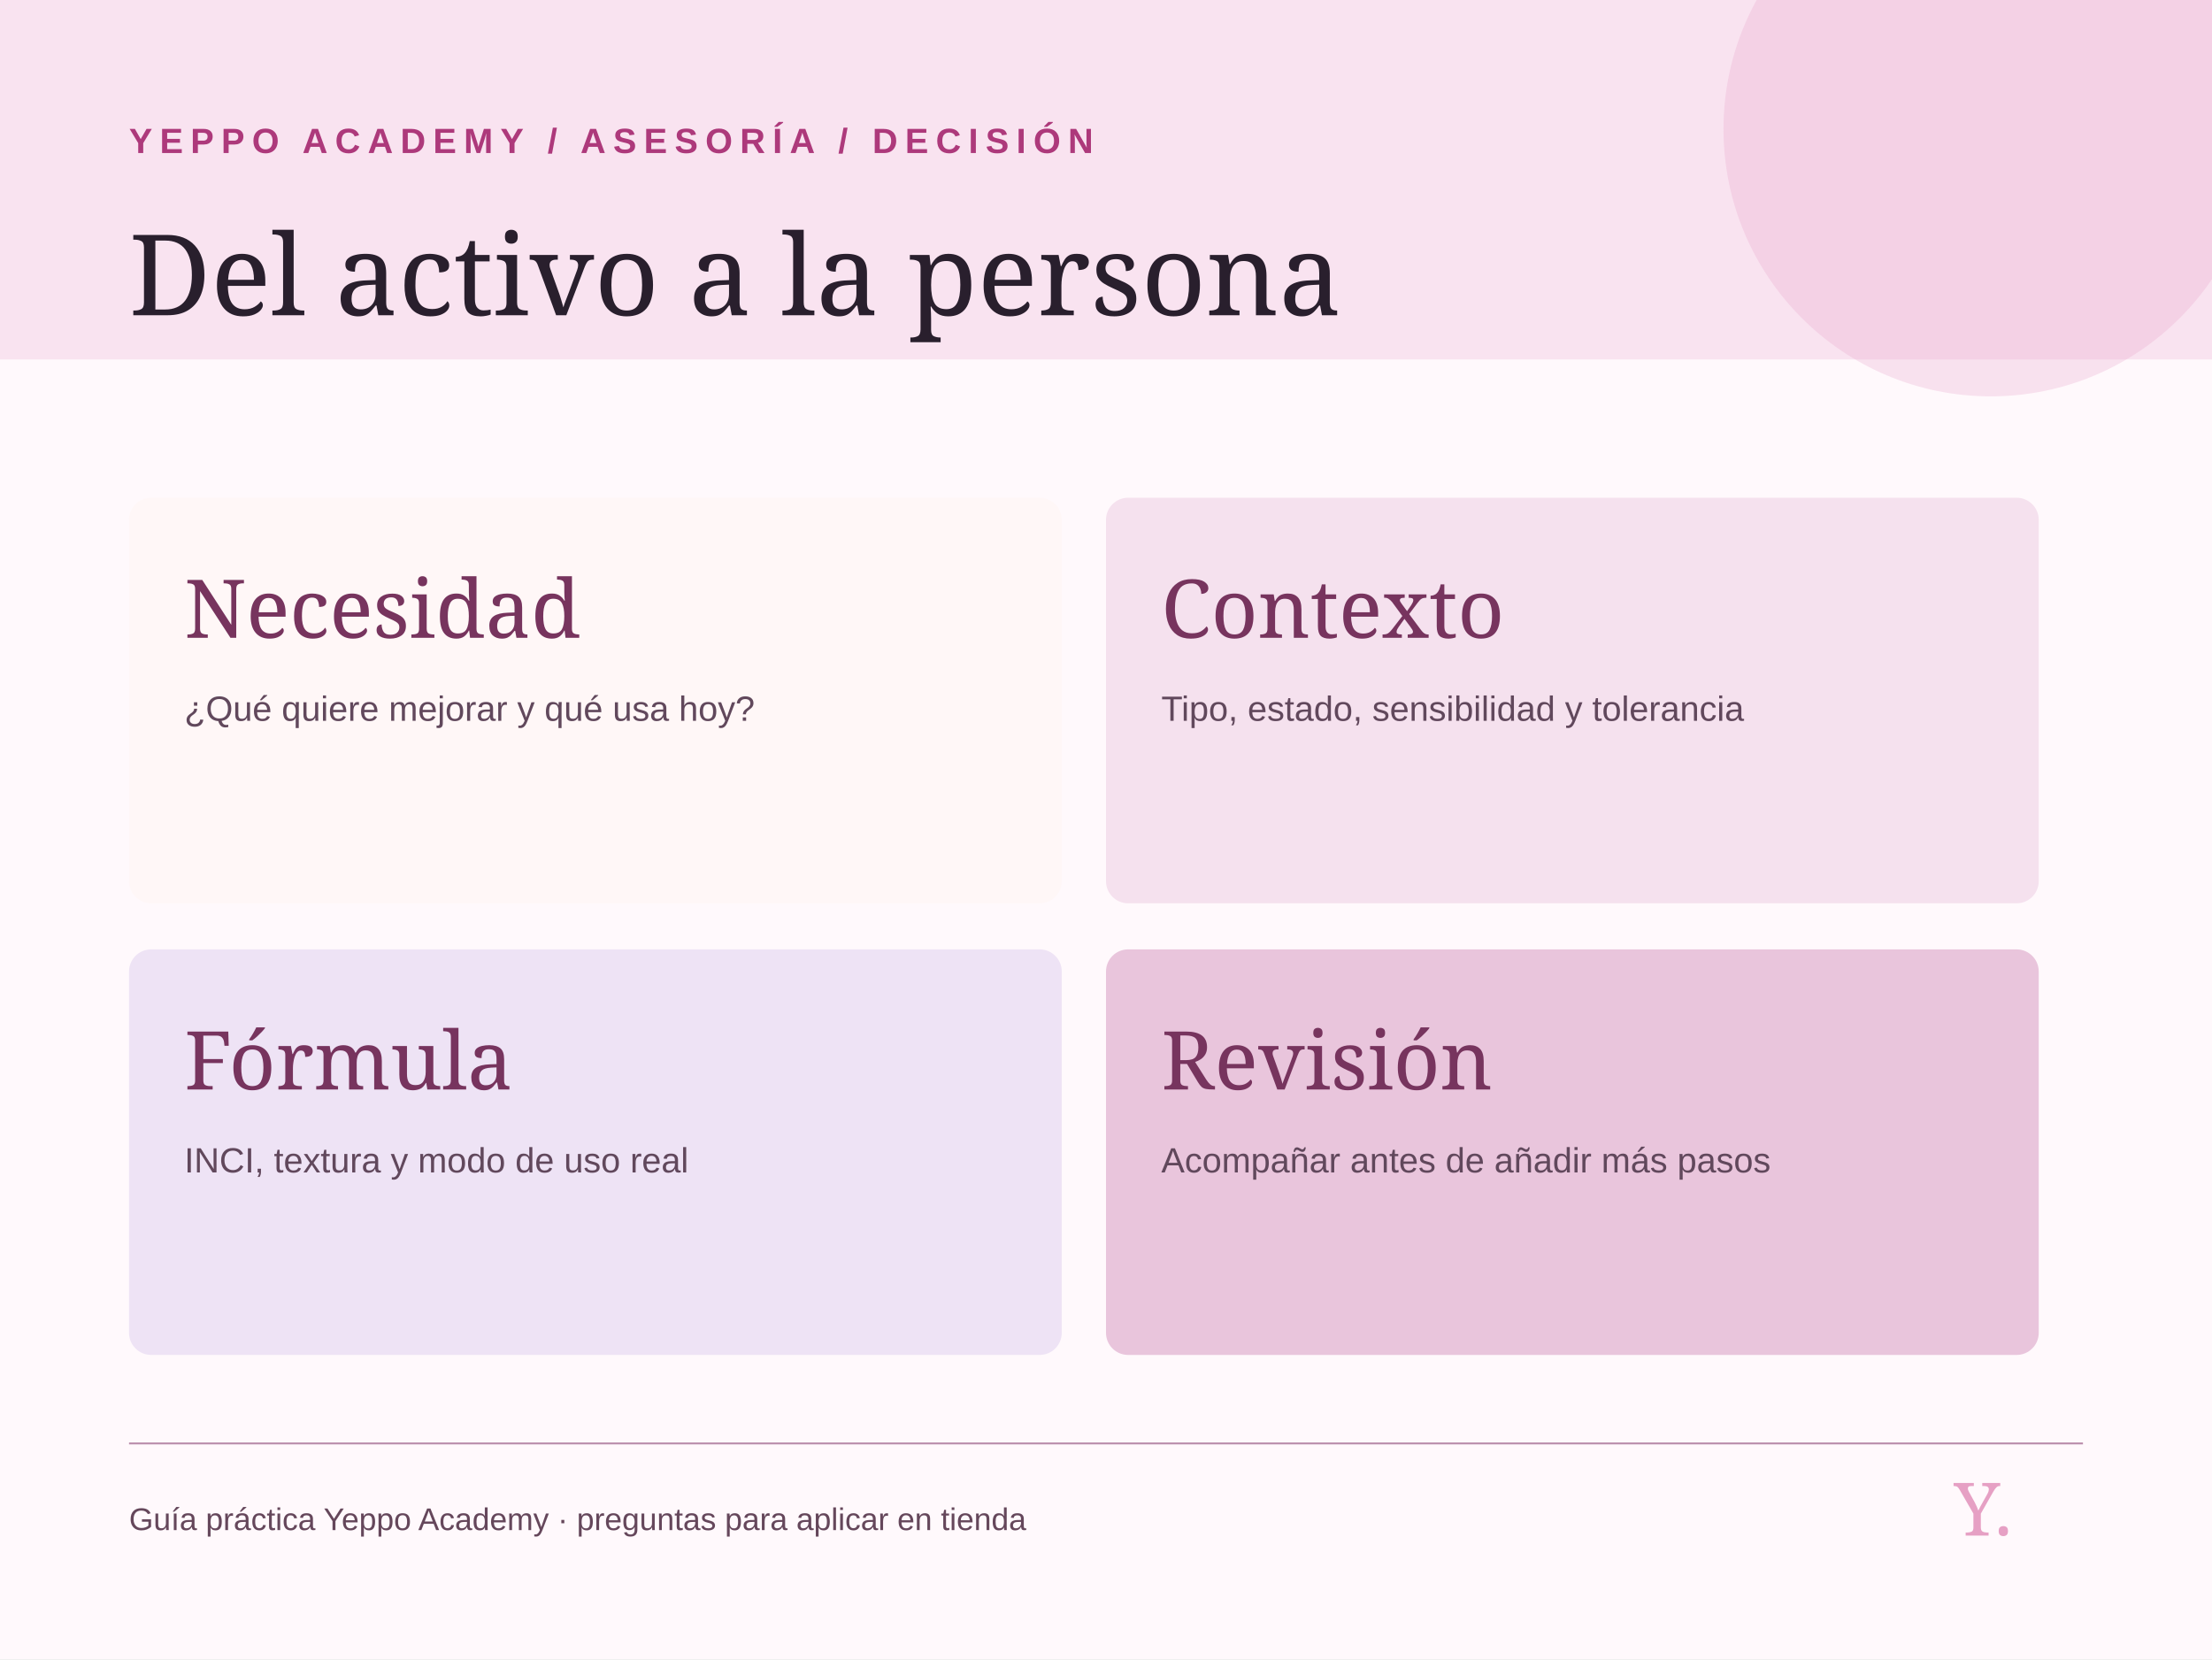
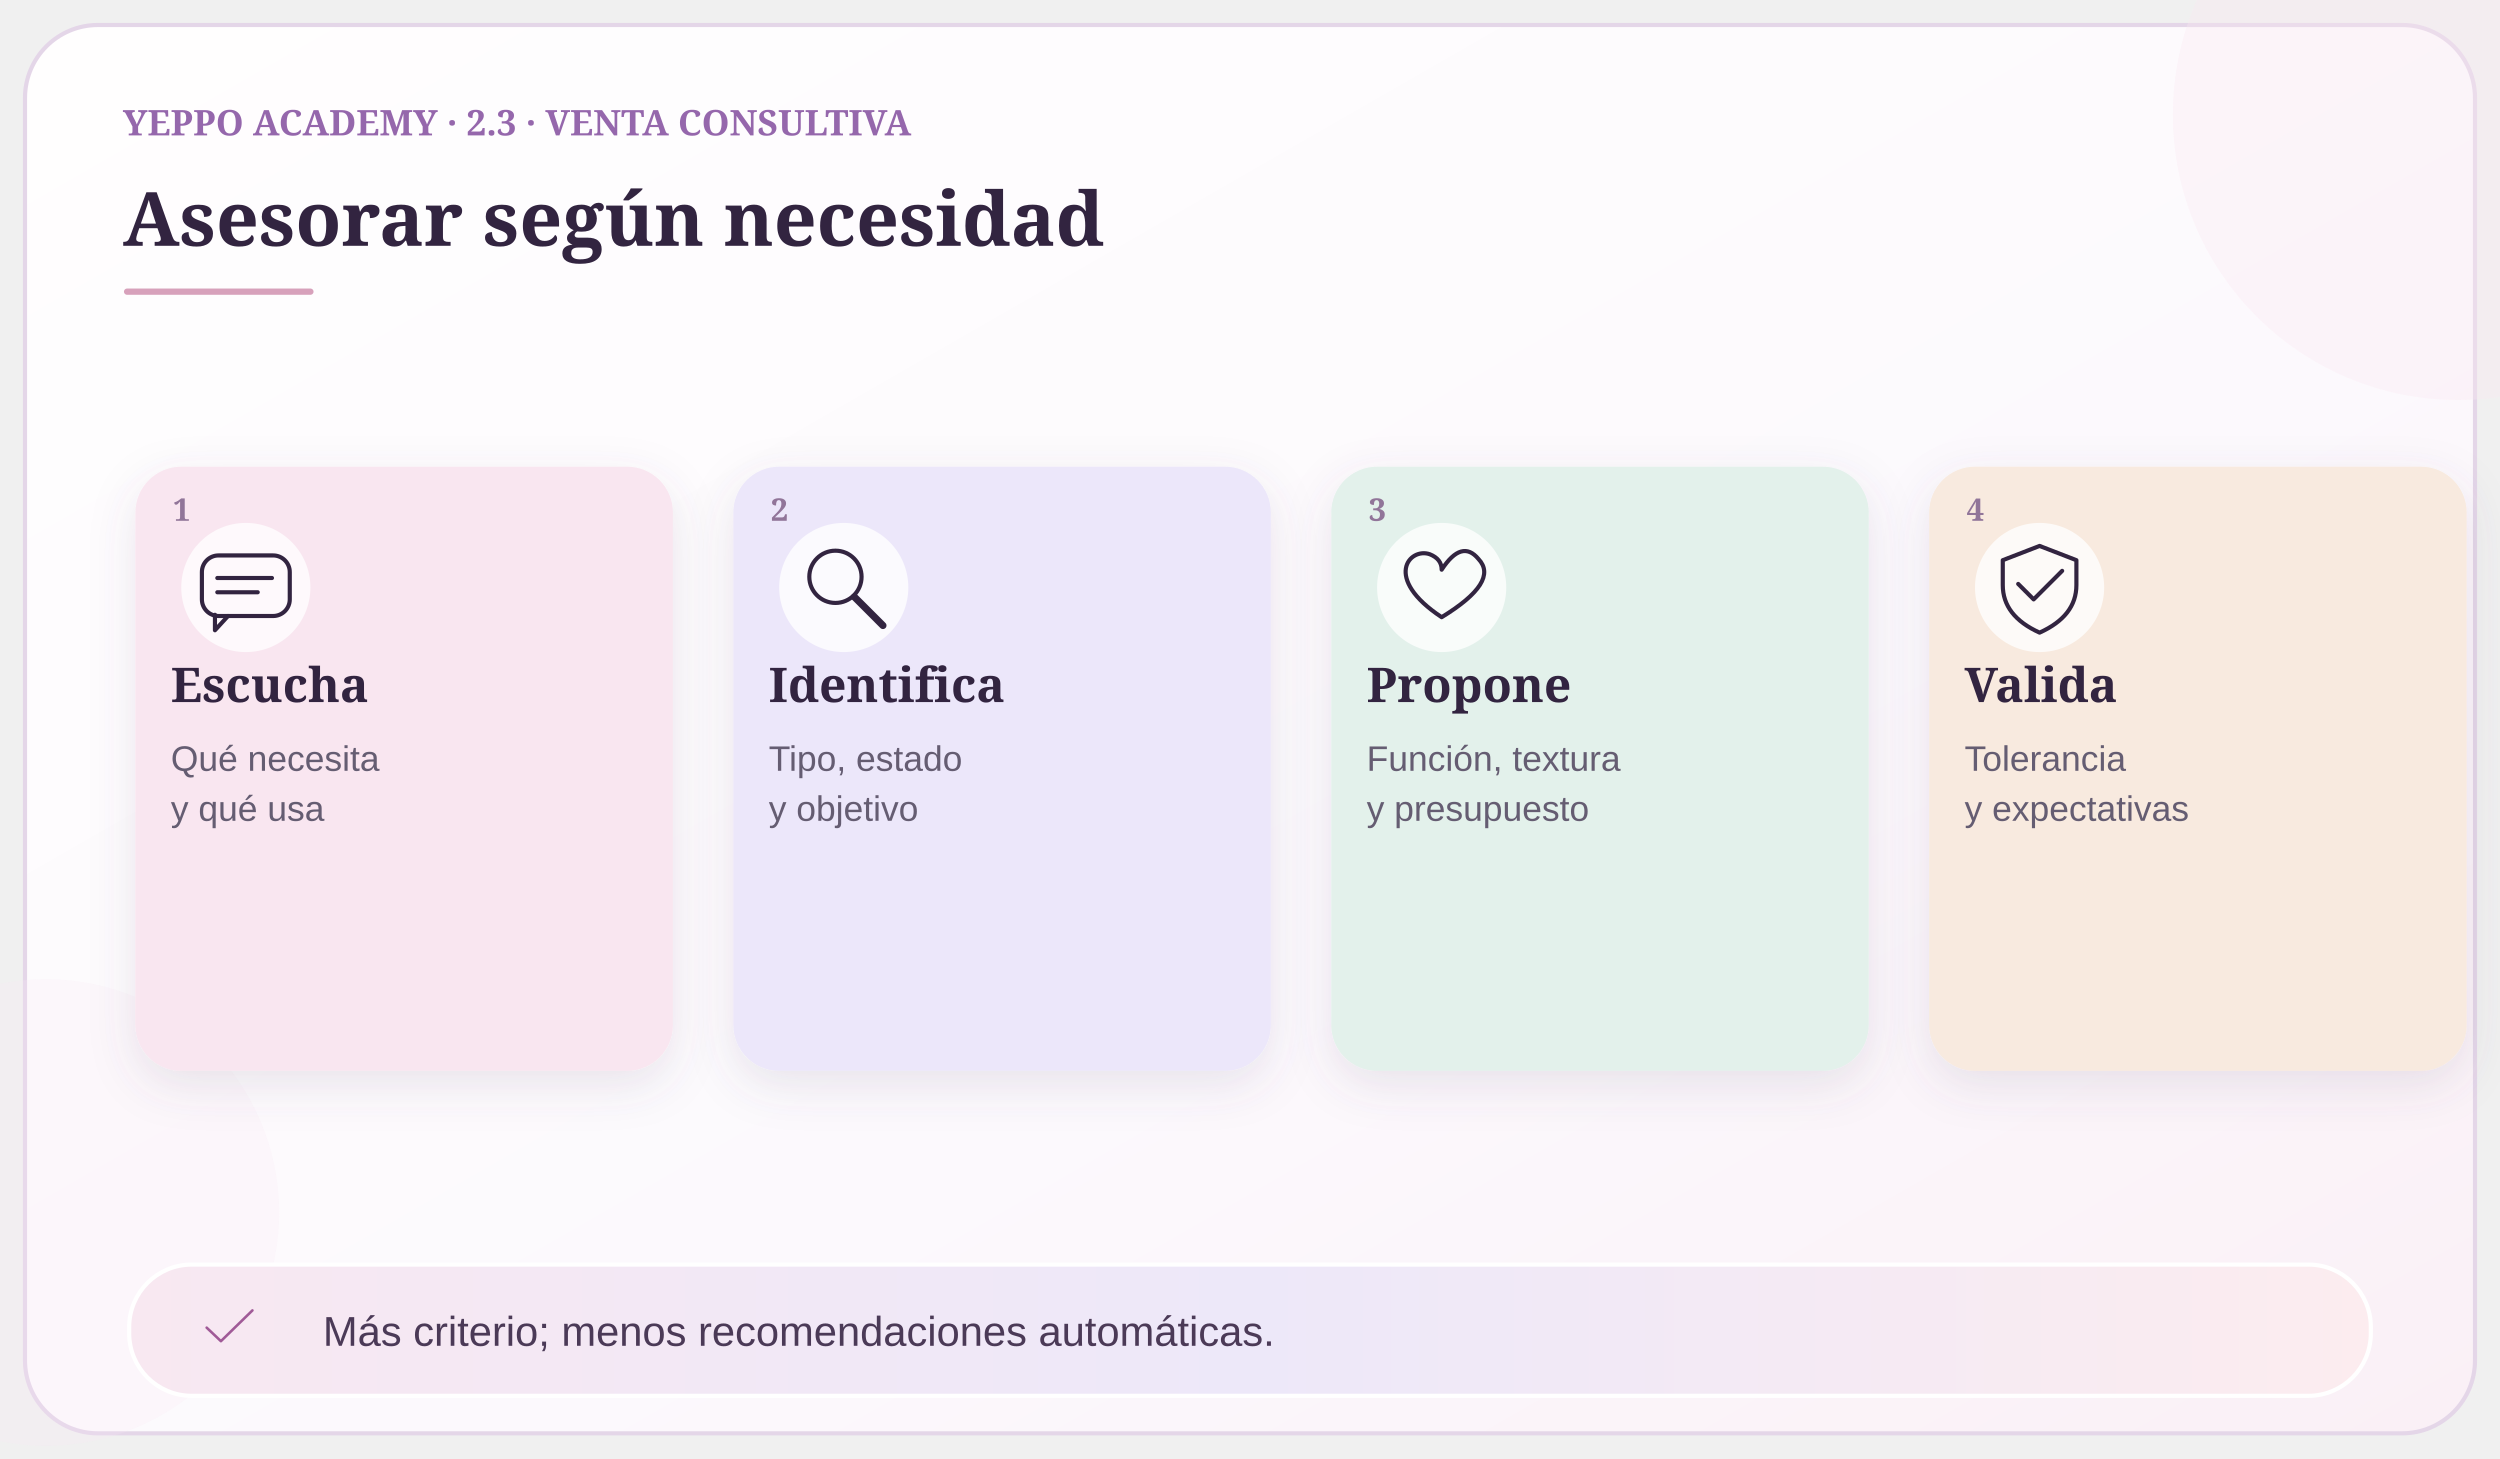
- <svg xmlns="http://www.w3.org/2000/svg" width="1200" height="900" viewBox="0 0 1200 900" role="img" aria-labelledby="title desc">
-   <style>.ey{font:700 19px Arial,sans-serif;letter-spacing:4px;fill:#ad397b}.title{font:normal 61px Georgia,serif;fill:#291f2d}.head{font:normal 44px Georgia,serif;fill:#77345e}.body{font:19px Arial,sans-serif;fill:#61485c}.foot{font:17px Arial,sans-serif;fill:#65475b}</style>
-   <rect width="1200" height="900" fill="#fff9fc" />
-   <path d="M0 0 H1200 V195 H0Z" fill="#f9e3f0" />
-   <circle cx="1080" cy="70" r="145" fill="#e7a1c8" opacity=".28" />
-   <text x="70" y="83" class="ey">YEPPO ACADEMY  /  ASESORÍA / DECISIÓN</text>
-   <text x="70" y="171" class="title">Del activo a la persona</text>
-   <rect x="70" y="270" width="506" height="220" rx="12" fill="#fff7f7" />
-   <text x="100" y="346" class="head">Necesidad</text>
-   <text x="100" y="391" class="body">¿Qué quiere mejorar y qué usa hoy?</text>
-   <rect x="600" y="270" width="506" height="220" rx="12" fill="#f5e1ee" />
-   <text x="630" y="346" class="head">Contexto</text>
-   <text x="630" y="391" class="body">Tipo, estado, sensibilidad y tolerancia</text>
-   <rect x="70" y="515" width="506" height="220" rx="12" fill="#eee3f5" />
-   <text x="100" y="591" class="head">Fórmula</text>
-   <text x="100" y="636" class="body">INCI, textura y modo de uso real</text>
-   <rect x="600" y="515" width="506" height="220" rx="12" fill="#e9c5dc" />
-   <text x="630" y="591" class="head">Revisión</text>
-   <text x="630" y="636" class="body">Acompañar antes de añadir más pasos</text>
-   <path d="M70 783 H1130" stroke="#b88aa9" />
-   <text x="70" y="830" class="foot">Guía práctica Yeppo Academy · preguntas para aplicar en tienda</text>
-   <text x="1060" y="833" fill="#e6a0c4" font-family="Georgia" font-size="40">Y.</text>
+ <svg xmlns="http://www.w3.org/2000/svg" width="1200" height="700" viewBox="0 0 1200 700" role="img" aria-labelledby="t d">
+   <defs>
+     <linearGradient id="bg" x1="0" x2="1" y1="0" y2="1">
+       <stop stop-color="#fffefe" />
+       <stop offset=".60" stop-color="#fcf9fd" />
+       <stop offset="1" stop-color="#faf0f6" />
+     </linearGradient>
+     <linearGradient id="skin" x1="0" x2="0" y1="0" y2="1">
+       <stop stop-color="#fad6c8" />
+       <stop offset="1" stop-color="#edb0c0" />
+     </linearGradient>
+     <linearGradient id="foot" x1="0" x2="1">
+       <stop stop-color="#f8e8f1" />
+       <stop offset=".5" stop-color="#ede8f9" />
+       <stop offset="1" stop-color="#fcecef" />
+     </linearGradient>
+     <filter id="shadow" x="-20%" y="-30%" width="150%" height="180%">
+       <feDropShadow dx="0" dy="7" stdDeviation="11" flood-color="#695a78" flood-opacity=".13" />
+     </filter>
+   </defs>
+   <rect x="12" y="12" width="1176" height="676" rx="35" fill="url(#bg)" stroke="#e4d6e8" stroke-width="2" />
+   <circle cx="1180" cy="55" r="137" fill="#fae6f0" opacity=".33" />
+   <circle cx="22" cy="582" r="112" fill="#f8e4f3" opacity=".2" />
+   <text x="59" y="65" font-family="Georgia,serif" font-size="17" font-weight="700" fill="#9567ac" text-anchor="start">YEPPO ACADEMY · 2.3 · VENTA CONSULTIVA</text>
+   <text x="59" y="118" font-family="Georgia,serif" font-size="36" font-weight="700" fill="#322440" text-anchor="start">Asesorar según necesidad</text>
+   <path d="M61 140h88" stroke="#d7a1bb" stroke-width="3" stroke-linecap="round" />
+   <g filter="url(#shadow)">
+     <rect x="65" y="224" width="258" height="290" rx="22" fill="#f9e6f0" />
+   </g>
+   <circle cx="118" cy="282" r="31" fill="#fff" opacity=".77" />
+   <g transform="translate(118 282) scale(0.57)" stroke="#322440" stroke-width="3.5" stroke-linejoin="round" stroke-linecap="round" fill="none">
+     <rect x="-37" y="-27" width="74" height="51" rx="14" />
+     <path d="M-15 24l-11 12v-13M-24-8h46M-24 4h34" />
+   </g>
+   <text x="83" y="250" font-family="Georgia,serif" font-size="15" font-weight="700" fill="#917599" text-anchor="start">1</text>
+   <text x="82" y="337" font-family="Georgia,serif" font-size="23" font-weight="700" fill="#322440" text-anchor="start">Escucha</text>
+   <text x="82" y="370" font-family="Arial,sans-serif" font-size="17" font-weight="400" fill="#655d72" text-anchor="start">Qué necesita</text>
+   <text x="82" y="394" font-family="Arial,sans-serif" font-size="17" font-weight="400" fill="#655d72" text-anchor="start">y qué usa</text>
+   <g filter="url(#shadow)">
+     <rect x="352" y="224" width="258" height="290" rx="22" fill="#ece7fa" />
+   </g>
+   <circle cx="405" cy="282" r="31" fill="#fff" opacity=".77" />
+   <g transform="translate(405 282) scale(0.57)" stroke="#322440" stroke-width="3.5" stroke-linejoin="round" stroke-linecap="round" fill="none">
+     <circle cx="-7" cy="-9" r="22" />
+     <path d="M9 8L33 32" stroke="#322440" stroke-width="6" fill="none" stroke-linecap="round" stroke-linejoin="round" />
+   </g>
+   <text x="370" y="250" font-family="Georgia,serif" font-size="15" font-weight="700" fill="#917599" text-anchor="start">2</text>
+   <text x="369" y="337" font-family="Georgia,serif" font-size="23" font-weight="700" fill="#322440" text-anchor="start">Identifica</text>
+   <text x="369" y="370" font-family="Arial,sans-serif" font-size="17" font-weight="400" fill="#655d72" text-anchor="start">Tipo, estado</text>
+   <text x="369" y="394" font-family="Arial,sans-serif" font-size="17" font-weight="400" fill="#655d72" text-anchor="start">y objetivo</text>
+   <g filter="url(#shadow)">
+     <rect x="639" y="224" width="258" height="290" rx="22" fill="#e3f1eb" />
+   </g>
+   <circle cx="692" cy="282" r="31" fill="#fff" opacity=".77" />
+   <g transform="translate(692 282) scale(0.57)" stroke="#322440" stroke-width="3.5" stroke-linejoin="round" stroke-linecap="round" fill="none">
+     <path d="M0 25C-50-8-27-34-10-28Q0-24 0-15q17-26 31-9Q49-5 0 25Z" />
+   </g>
+   <text x="657" y="250" font-family="Georgia,serif" font-size="15" font-weight="700" fill="#917599" text-anchor="start">3</text>
+   <text x="656" y="337" font-family="Georgia,serif" font-size="23" font-weight="700" fill="#322440" text-anchor="start">Propone</text>
+   <text x="656" y="370" font-family="Arial,sans-serif" font-size="17" font-weight="400" fill="#655d72" text-anchor="start">Función, textura</text>
+   <text x="656" y="394" font-family="Arial,sans-serif" font-size="17" font-weight="400" fill="#655d72" text-anchor="start">y presupuesto</text>
+   <g filter="url(#shadow)">
+     <rect x="926" y="224" width="258" height="290" rx="22" fill="#f8eadf" />
+   </g>
+   <circle cx="979" cy="282" r="31" fill="#fff" opacity=".77" />
+   <g transform="translate(979 282) scale(0.57)" stroke="#322440" stroke-width="3.5" stroke-linejoin="round" stroke-linecap="round" fill="none">
+     <path d="M0-35l31 12v21q0 26-31 40-31-14-31-40v-21Z M-18-3l13 13 24-24" />
+   </g>
+   <text x="944" y="250" font-family="Georgia,serif" font-size="15" font-weight="700" fill="#917599" text-anchor="start">4</text>
+   <text x="943" y="337" font-family="Georgia,serif" font-size="23" font-weight="700" fill="#322440" text-anchor="start">Valida</text>
+   <text x="943" y="370" font-family="Arial,sans-serif" font-size="17" font-weight="400" fill="#655d72" text-anchor="start">Tolerancia</text>
+   <text x="943" y="394" font-family="Arial,sans-serif" font-size="17" font-weight="400" fill="#655d72" text-anchor="start">y expectativas</text>
+   <rect x="62" y="607" width="1076" height="63" rx="30" fill="url(#foot)" stroke="#fff" stroke-width="2" />
+   <g transform="translate(110 638) scale(0.36)" stroke="#a05a97" stroke-width="3.5" stroke-linejoin="round" stroke-linecap="round" fill="none">
+     <path d="M-30-2l19 18L31-25" />
+   </g>
+   <text x="155" y="646" font-family="Arial,sans-serif" font-size="20" font-weight="400" fill="#4b3a57" text-anchor="start">Más criterio; menos recomendaciones automáticas.</text>
</svg>
